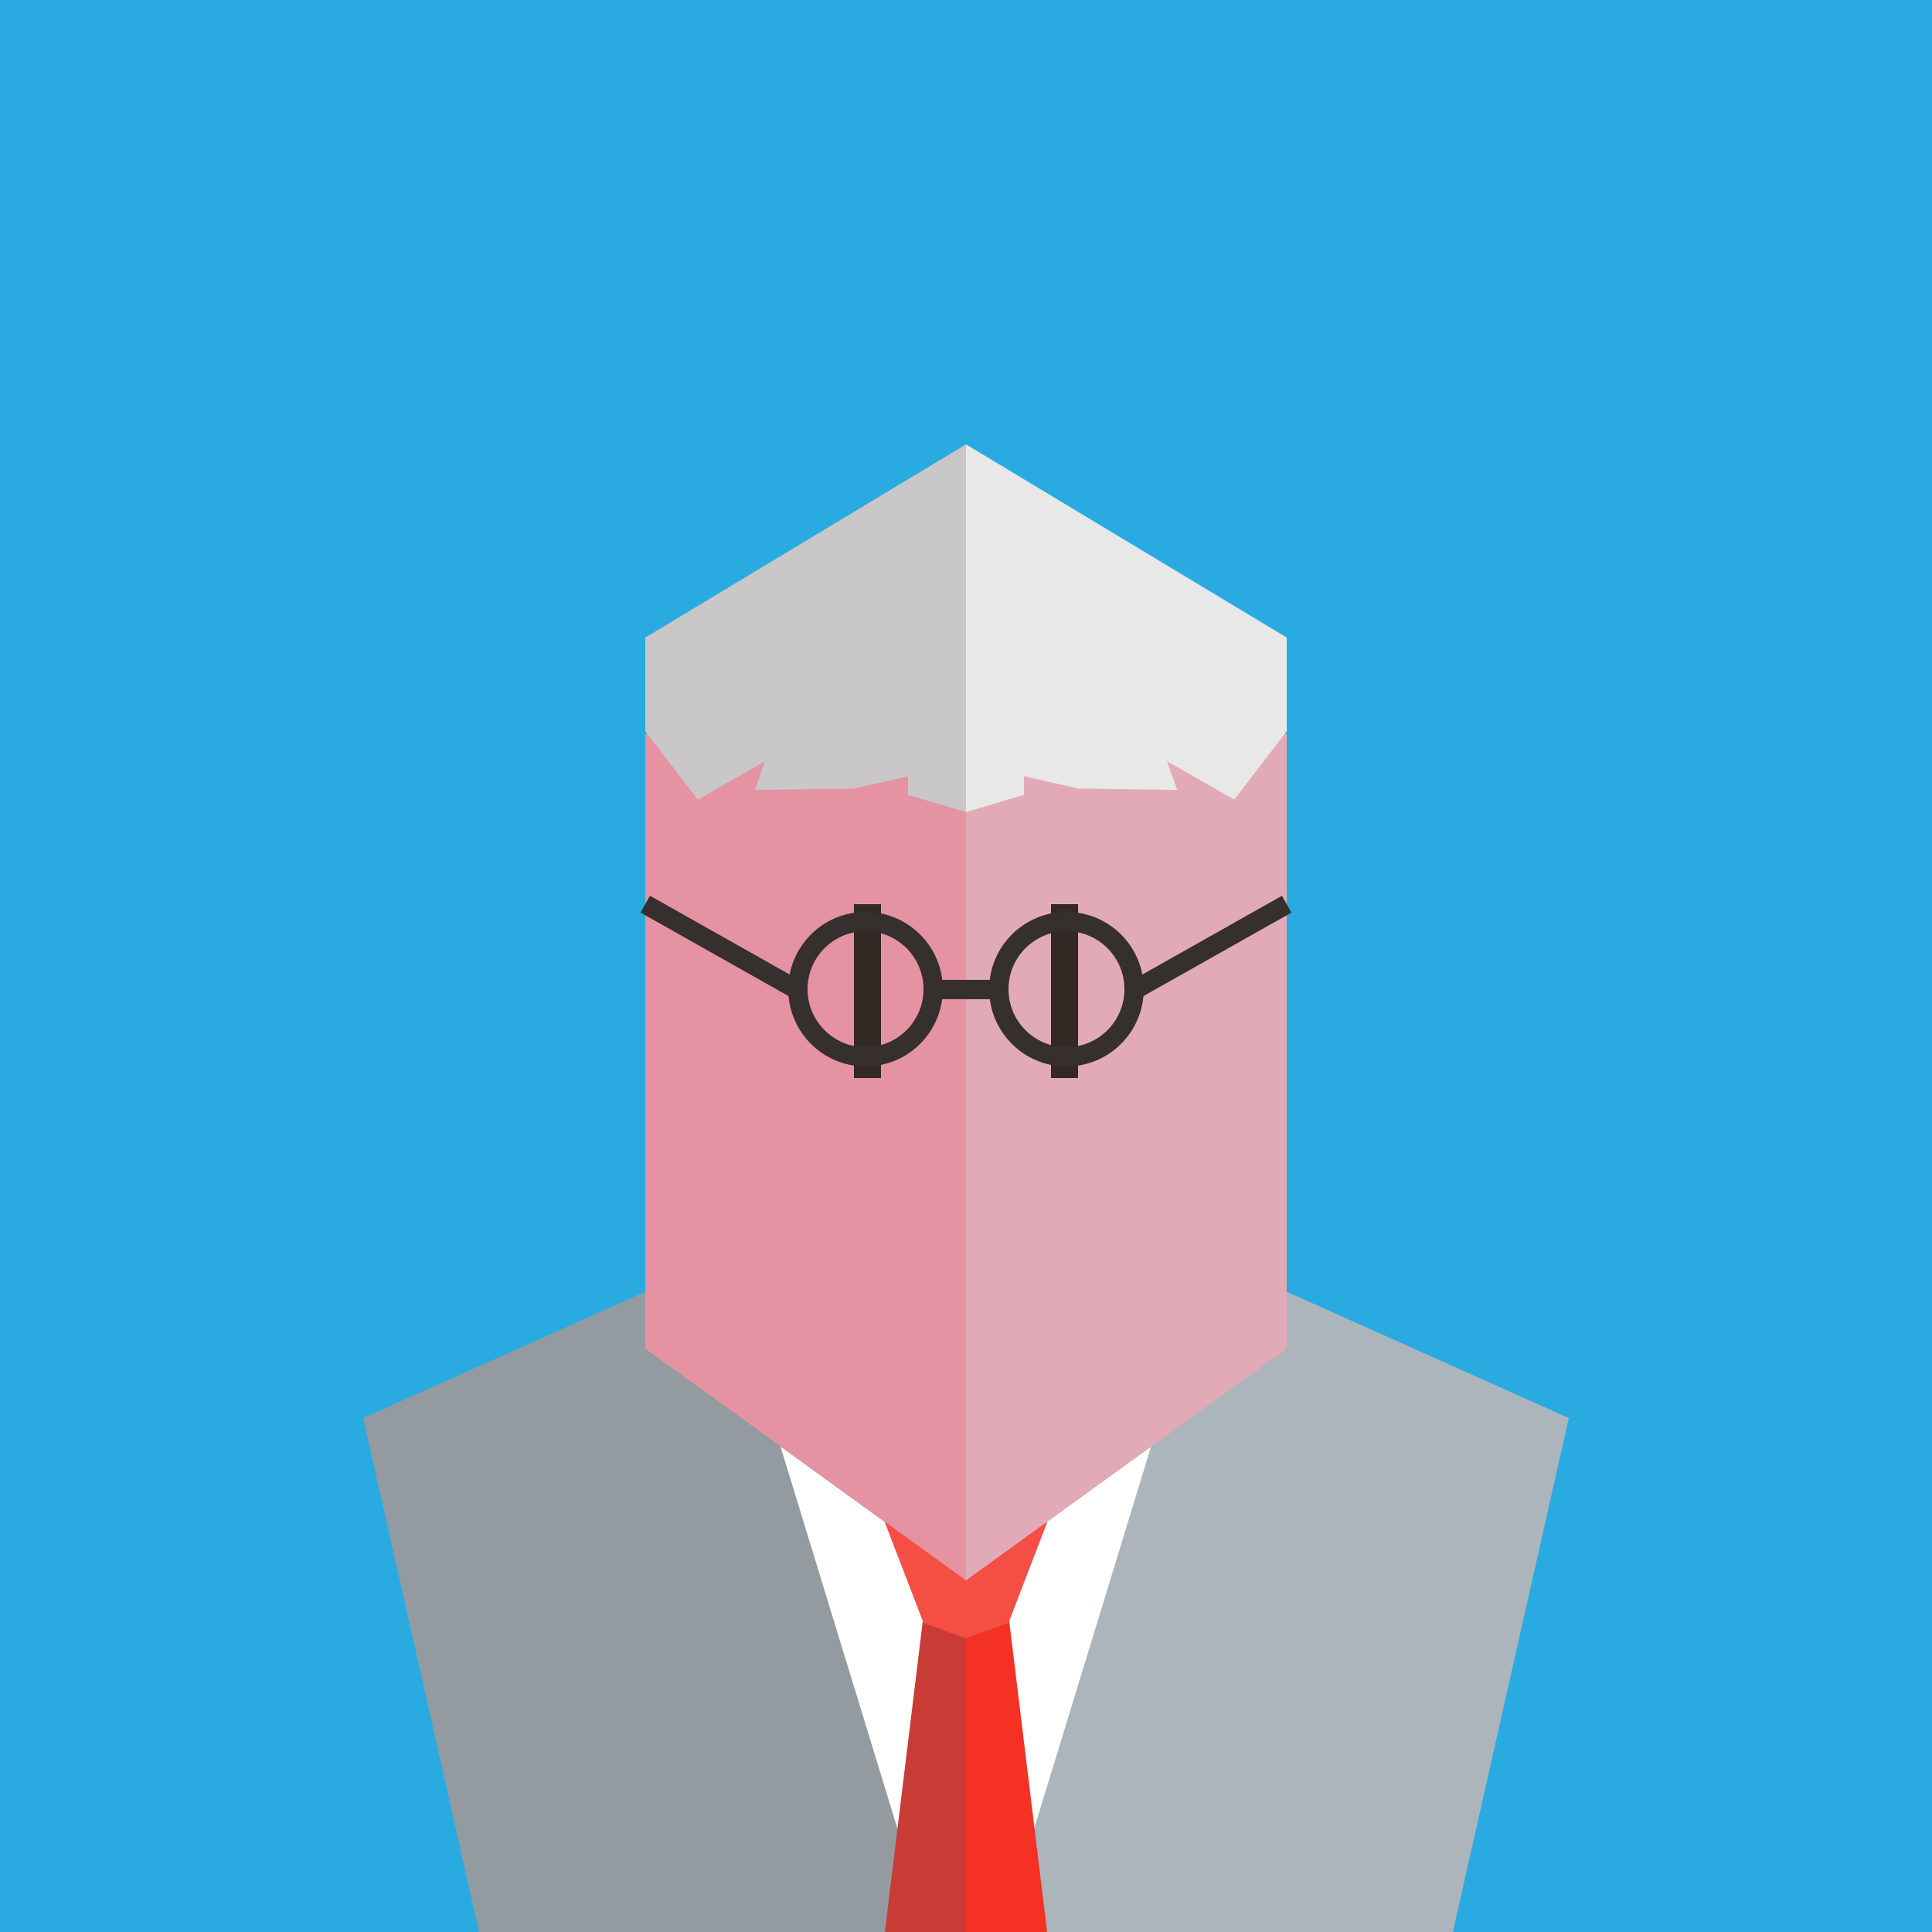
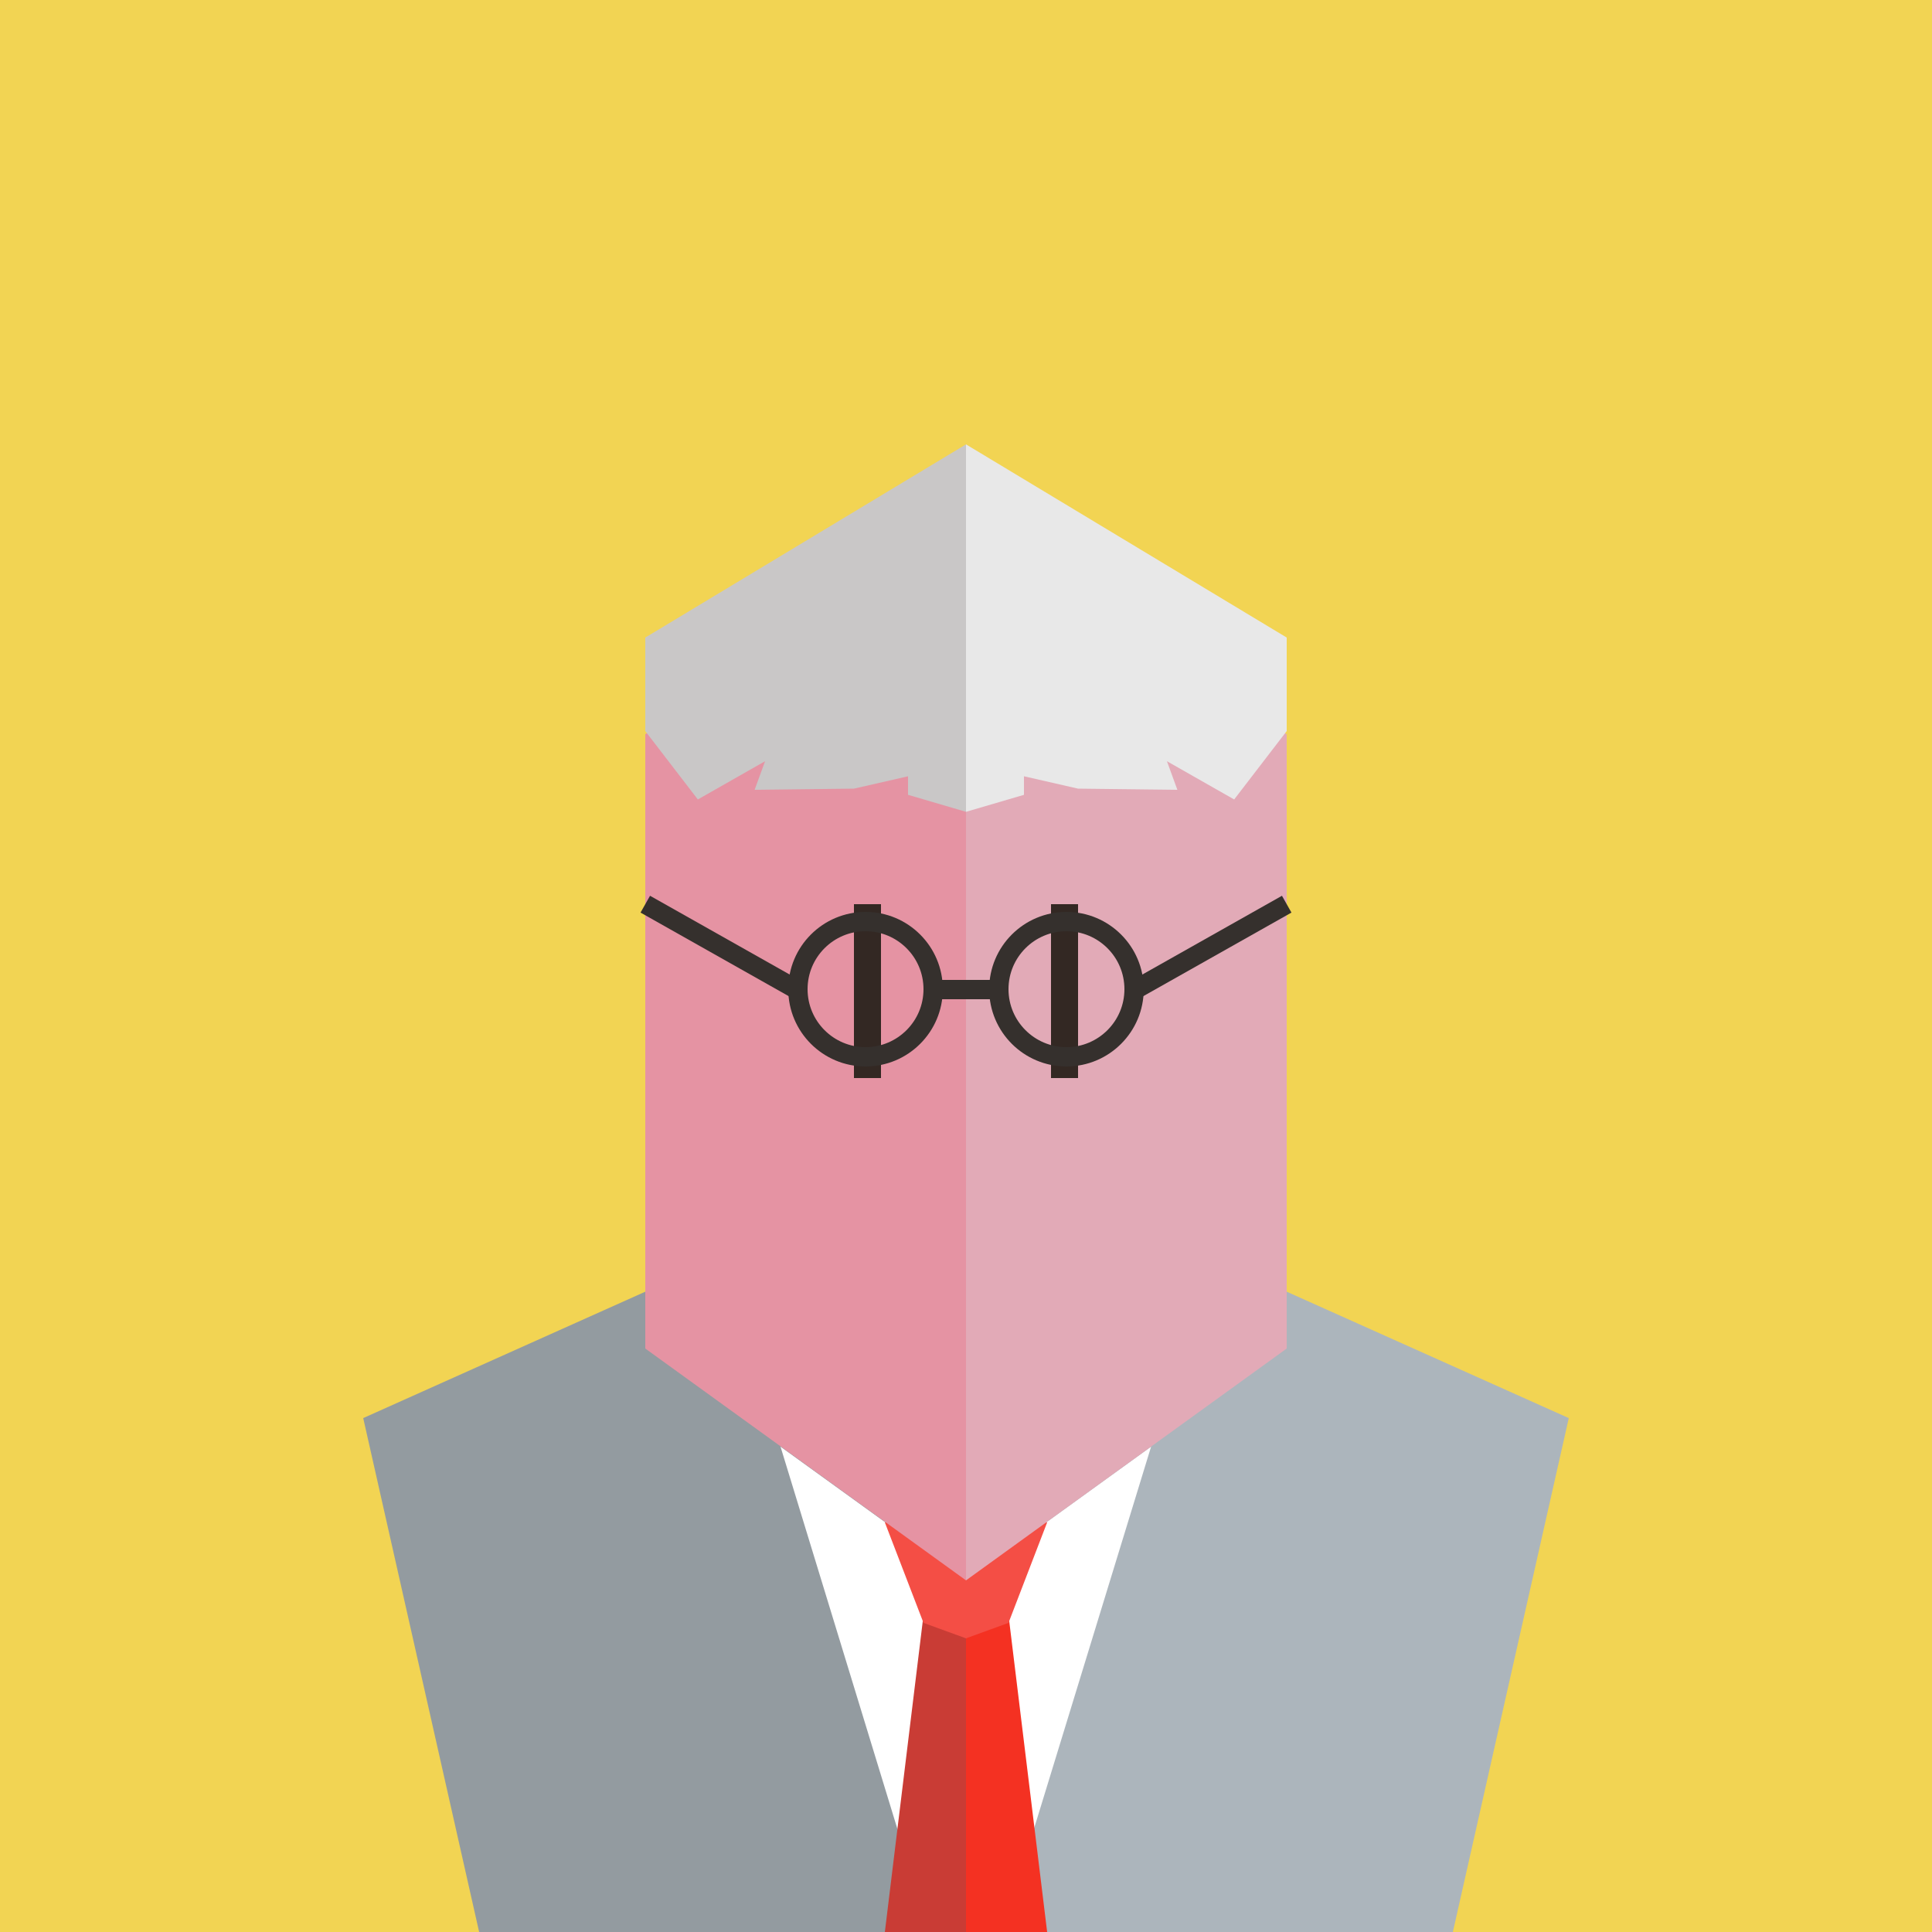
- <svg xmlns="http://www.w3.org/2000/svg" viewBox="0 0 500 500">
-   <defs>
-     <style>.cls-1{fill:#29abe2;}.cls-2{fill:#acb5bc;}.cls-3{fill:#939ba0;}.cls-4{fill:#fff;}.cls-5{fill:#f43122;}.cls-6{fill:#c93c35;}.cls-7{fill:#f44e45;}.cls-8{fill:#e2aab7;}.cls-9{fill:#e593a3;}.cls-10{fill:#332823;}.cls-11{fill:#e8e8e8;}.cls-12{fill:#c9c7c7;}.cls-13{fill:none;stroke:#35302d;stroke-miterlimit:10;stroke-width:5px;}</style>
-   </defs>
+ <svg xmlns="http://www.w3.org/2000/svg" version="1.1" x="0px" y="0px" viewBox="0 0 500 500" style="enable-background:new 0 0 500 500;" xml:space="preserve">
+   <style type="text/css">
+ 	.st0{fill:#FBB03B;}
+ 	.st1{fill:#A2BC53;}
+ 	.st2{fill:#E56575;}
+ 	.st3{fill:#F2D453;}
+ 	.st4{fill:#F2F2F2;}
+ 	.st5{fill:#65C4E5;stroke:#0071BC;stroke-miterlimit:10;}
+ 	.st6{fill:#EF97AA;}
+ 	.st7{fill:#29ABE2;}
+ 	.st8{fill:#44AD5C;}
+ 	.st9{fill:#EF525E;}
+ 	.st10{fill:#FCEE21;}
+ 	.st11{fill:none;stroke:#FCEE21;stroke-width:2.254;stroke-miterlimit:10;}
+ 	.st12{fill:none;stroke:#FCEE21;stroke-width:2.273;stroke-miterlimit:10;}
+ 	.st13{fill:#29ABE2;stroke:#0071BC;stroke-miterlimit:10;}
+ 	.st14{fill:#FFFFFF;}
+ 	.st15{fill:none;stroke:#FFFFFF;stroke-width:2.254;stroke-miterlimit:10;}
+ 	.st16{fill:none;stroke:#FFFFFF;stroke-width:2.273;stroke-miterlimit:10;}
+ 	.st17{fill:#F7931E;}
+ 	.st18{fill:#63703A;}
+ 	.st19{fill:#50592A;}
+ 	.st20{fill:#8C9663;}
+ 	.st21{fill:#848964;}
+ 	.st22{fill:#AA8465;}
+ 	.st23{fill:#736357;}
+ 	.st24{fill:#332823;}
+ 	.st25{fill:#666666;}
+ 	.st26{fill:#333333;}
+ 	.st27{fill:#F43122;}
+ 	.st28{fill:#C93C35;}
+ 	.st29{fill:#F44E45;}
+ 	.st30{fill:#E2AAB7;}
+ 	.st31{fill:#E593A3;}
+ 	.st32{fill:#40A4BF;}
+ 	.st33{fill:#1A8DB5;}
+ 	.st34{fill:#ACB5BC;}
+ 	.st35{fill:#939BA0;}
+ 	.st36{fill:#E8E8E8;}
+ 	.st37{fill:#C9C7C7;}
+ 	.st38{fill:none;stroke:#35302D;stroke-width:5;stroke-miterlimit:10;}
+ 	.st39{fill:#ED1C24;}
+ 	.st40{fill:#493C38;}
+ 	.st41{fill:#F4D9BD;}
+ 	.st42{fill:#EBA288;}
+ 	.st43{opacity:0.4;fill:#E4847C;}
+ 	.st44{fill:#5B5B5B;}
+ 	.st45{fill:#303030;}
+ 	.st46{fill:#F7F2F2;}
+ 	.st47{fill:#AFAFAF;}
+ 	.st48{fill:#FFDDBB;}
+ 	.st49{fill:#FFCCAA;}
+ 	.st50{fill:#AA663F;}
+ 	.st51{fill:#9C4C2E;}
+ 	.st52{fill:#EA7DB1;}
+ 	.st53{fill:#ED5AA7;}
+ 	.st54{fill:#F4E65D;}
+ 	.st55{fill:#F2D34E;}
+ 	.st56{fill:#ED1E79;}
+ 	.st57{fill:#543D34;}
+ 	.st58{fill:#C4A58A;}
+ 	.st59{fill:#A67C52;}
+ 	.st60{fill:#F15A24;}
+ 	.st61{fill:#42210B;}
+ 	.st62{fill:#949494;}
+ 	.st63{fill:#E0E2E2;}
+ 	.st64{fill:#F2715B;}
+ 	.st65{fill:#D1D3D5;}
+ 	.st66{fill:#3B444F;}
+ 	.st67{fill:#E6E6E6;}
+ 	.st68{fill:#B3B3B3;}
+ 	.st69{fill:#1C8FB7;}
+ 	.st70{fill-rule:evenodd;clip-rule:evenodd;fill:#FCEE21;}
+ 	.st71{opacity:0.5;fill:#FFFFFF;}
+ 	.st72{fill:none;stroke:#F7931E;stroke-width:8.278;stroke-miterlimit:10;}
+ 	.st73{fill:#FFFFFF;stroke:#FFFFFF;stroke-width:7.468;stroke-miterlimit:10;}
+ 	.st74{fill:#65C4E5;}
+ 	.st75{fill:none;stroke:#29ABE2;stroke-width:2;stroke-miterlimit:10;}
+ 	.st76{fill:none;stroke:#29ABE2;stroke-width:2;stroke-miterlimit:10;stroke-dasharray:8.571,5.357;}
+ 	.st77{fill:none;stroke:#1D8EB5;stroke-width:2;stroke-miterlimit:10;}
+ 	.st78{fill:none;stroke:#1D8EB5;stroke-width:2;stroke-miterlimit:10;stroke-dasharray:8.571,5.357;}
+ </style>
  <g id="BG">
-     <rect class="cls-1" width="500" height="500" />
+     <rect x="0" class="st3" width="500" height="500" />
  </g>
-   <g id="Layer_1" data-name="Layer 1">
-     <polygon class="cls-2" points="250 297.12 406 367 376 500 250 500 250 297.12" />
-     <polygon class="cls-3" points="250 297.12 94 367 124 500 250 500 250 297.12" />
-     <polygon class="cls-4" points="297.89 374.38 259.45 500 250 500 250 409 297.89 374.38" />
-     <polygon class="cls-4" points="202 374.38 240.45 500 249.9 500 249.9 409 202 374.38" />
-     <polygon class="cls-5" points="250 500 271 500 261 418 250 418 250 500" />
-     <polygon class="cls-6" points="250 500 229 500 239 418 250 418 250 500" />
-     <polygon class="cls-7" points="261 420 250 424 239 420 229 394 271 394 261 420" />
-     <polygon class="cls-8" points="333 349 250 409 250 140 333 190 333 349" />
-     <polygon class="cls-9" points="167 349 250 409 250 140 167 190 167 349" />
-     <rect class="cls-10" x="272" y="234" width="7" height="45" />
-     <rect class="cls-10" x="221" y="234" width="7" height="45" />
-     <polygon class="cls-11" points="250 115 250 210.15 265.03 205.7 265 200.88 279 204.07 304.66 204.43 302 197 319.41 206.93 333 189.24 333 165 250 115" />
-     <polygon class="cls-12" points="250 115 250 210.15 234.97 205.7 235 200.88 221 204.07 195.34 204.43 198 197 180.59 206.93 167 189.24 167 165 250 115" />
-     <circle class="cls-13" cx="276" cy="256" r="17.5" />
-     <circle class="cls-13" cx="224" cy="256" r="17.5" />
-     <line class="cls-13" x1="242" y1="256.09" x2="259" y2="256.09" />
-     <line class="cls-13" x1="294" y1="256" x2="333" y2="234" />
-     <line class="cls-13" x1="206" y1="256" x2="167" y2="234" />
+   <g id="Layer_1">
+     <polygon class="st34" points="250,297.1 406,367 376,500 250,500  " />
+     <polygon class="st35" points="250,297.1 94,367 124,500 250,500  " />
+     <polygon class="st14" points="297.9,374.4 259.4,500 250,500 250,409  " />
+     <polygon class="st14" points="202,374.4 240.4,500 249.9,500 249.9,409  " />
+     <polygon class="st27" points="250,500 271,500 261,418 250,418  " />
+     <polygon class="st28" points="250,500 229,500 239,418 250,418  " />
+     <polygon class="st29" points="261,420 250,424 239,420 229,394 271,394  " />
+     <g>
+       <polygon class="st30" points="333,349 250,409 250,140 333,190   " />
+       <polygon class="st31" points="167,349 250,409 250,140 167,190   " />
+     </g>
+     <rect x="272" y="234" class="st24" width="7" height="45" />
+     <rect x="221" y="234" class="st24" width="7" height="45" />
+     <polygon class="st36" points="250,115 250,210.1 265,205.7 265,200.9 279,204.1 304.7,204.4 302,197 319.4,206.9 333,189.2    333,165  " />
+     <polygon class="st37" points="250,115 250,210.1 235,205.7 235,200.9 221,204.1 195.3,204.4 198,197 180.6,206.9 167,189.2    167,165  " />
+     <circle class="st38" cx="276" cy="256" r="17.5" />
+     <circle class="st38" cx="224" cy="256" r="17.5" />
+     <line class="st38" x1="242" y1="256.1" x2="259" y2="256.1" />
+     <line class="st38" x1="294" y1="256" x2="333" y2="234" />
+     <line class="st38" x1="206" y1="256" x2="167" y2="234" />
  </g>
</svg>
